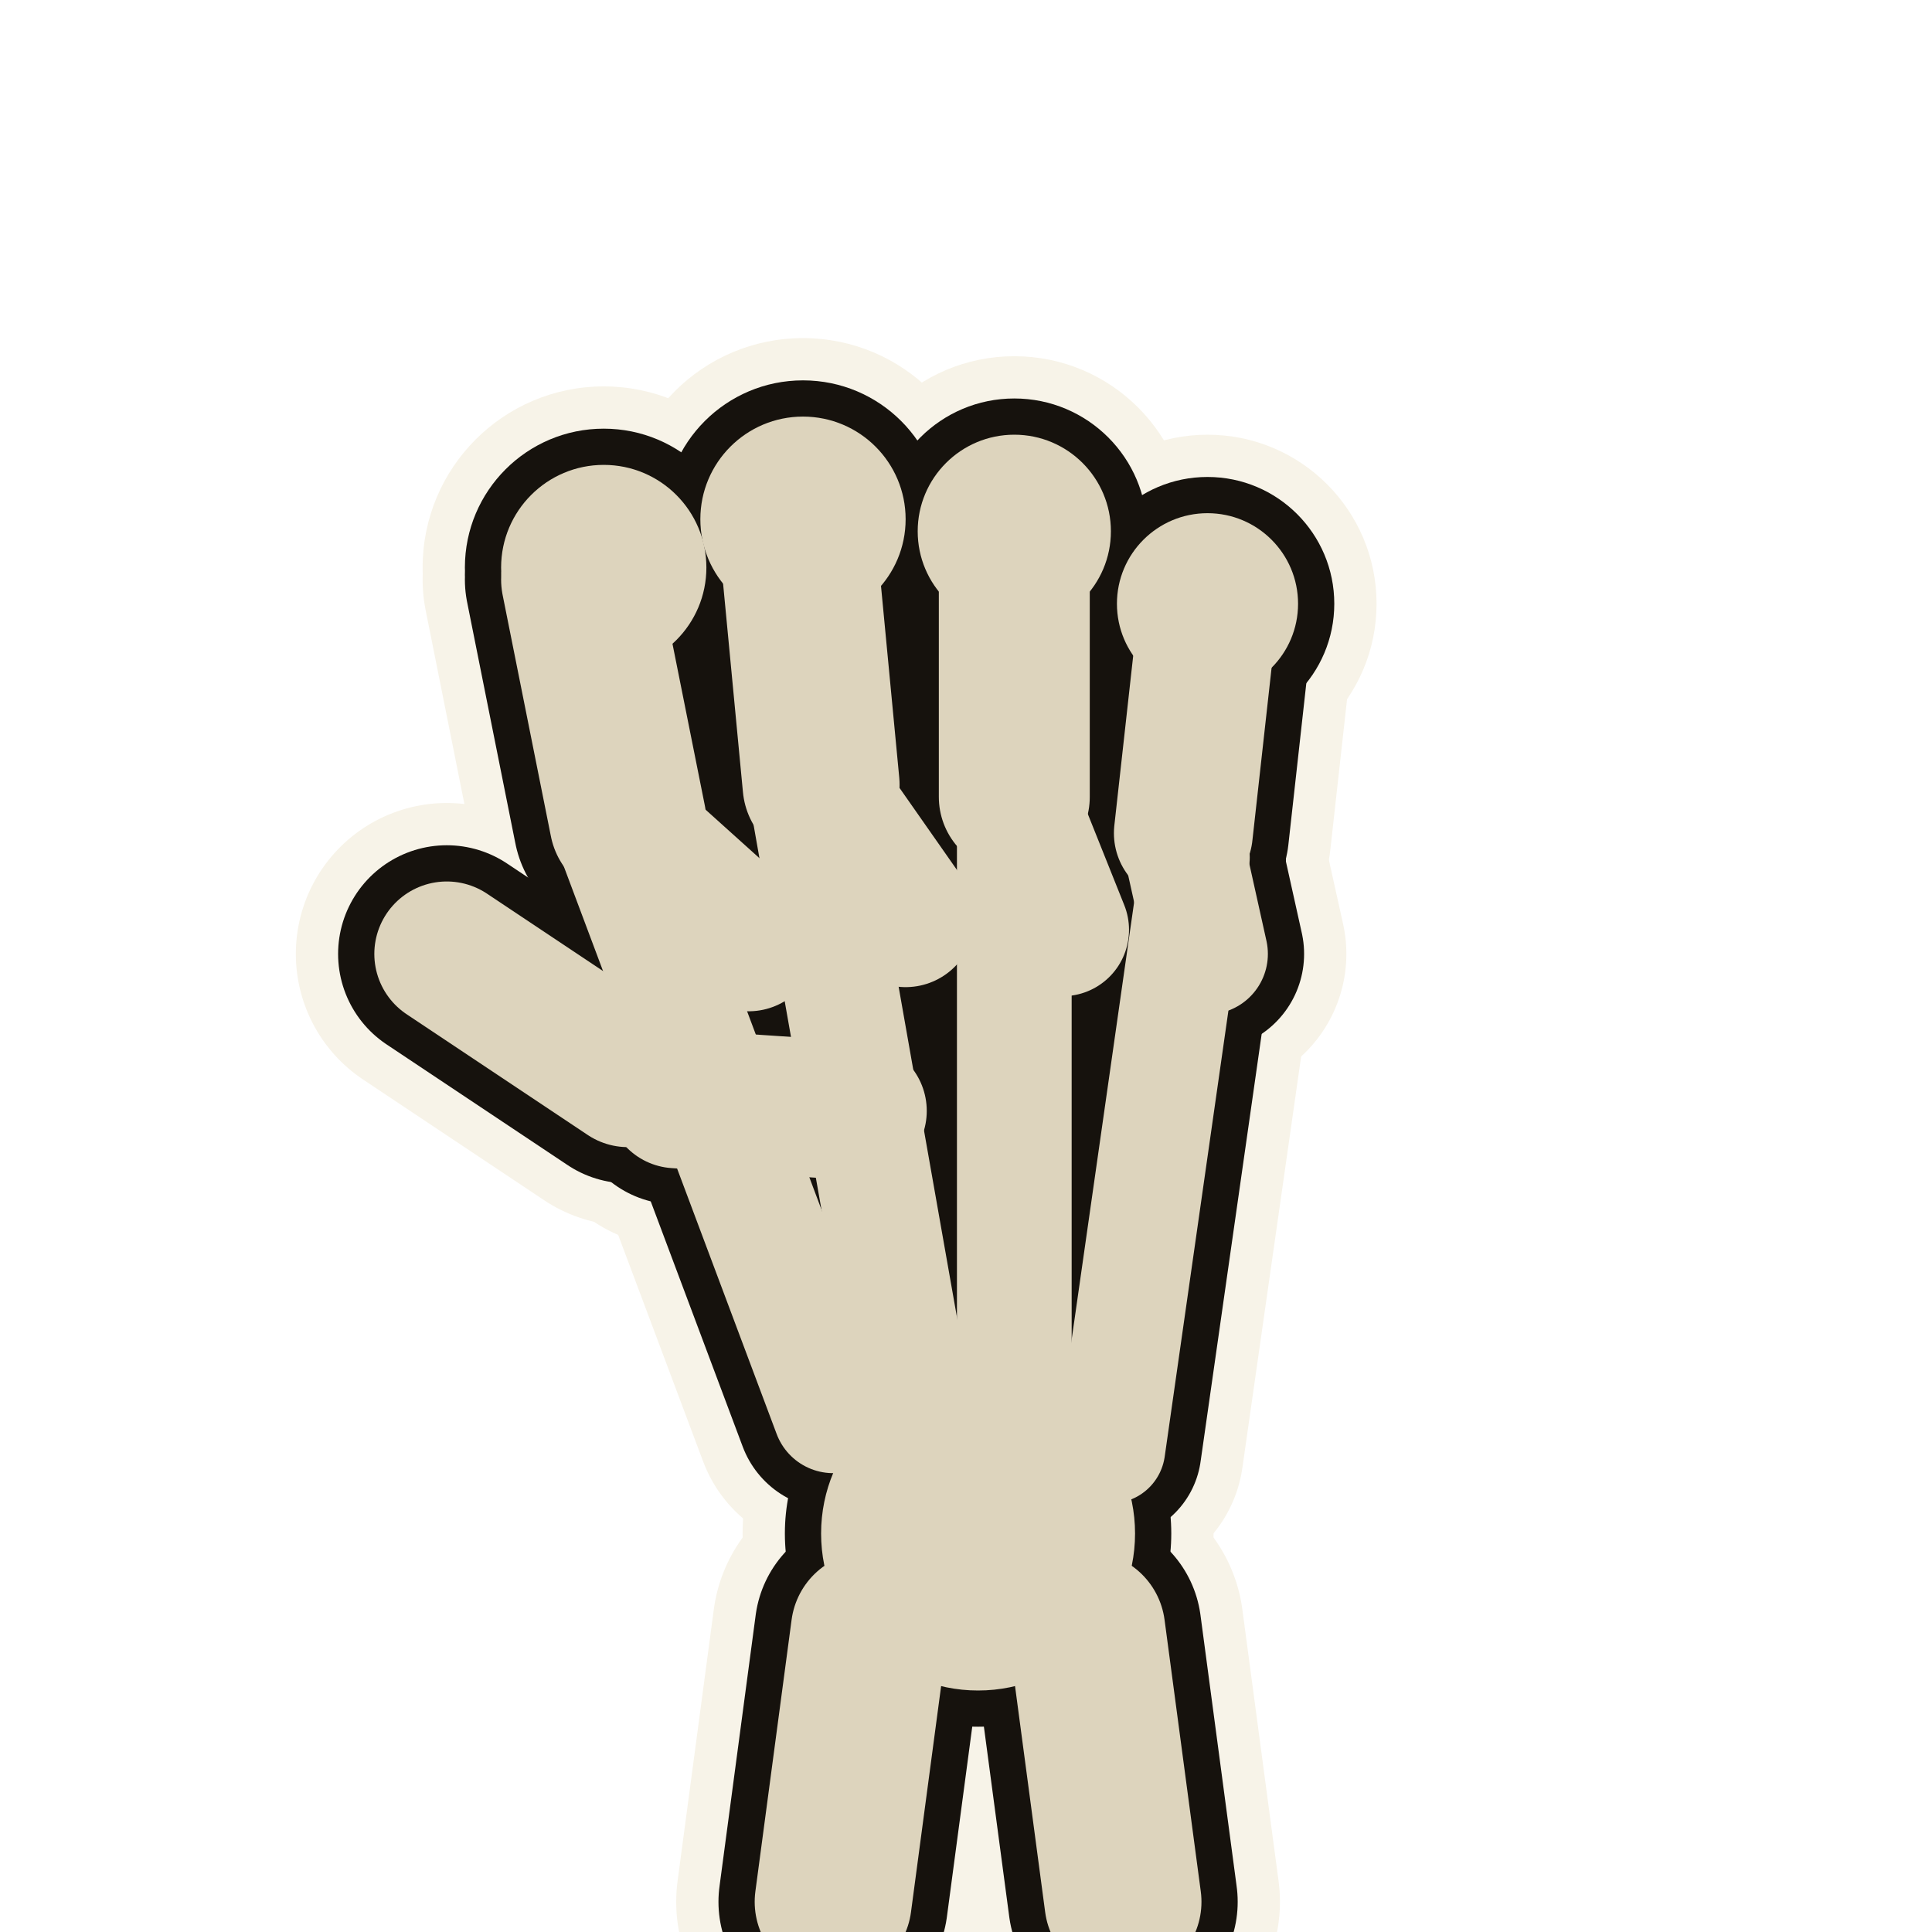
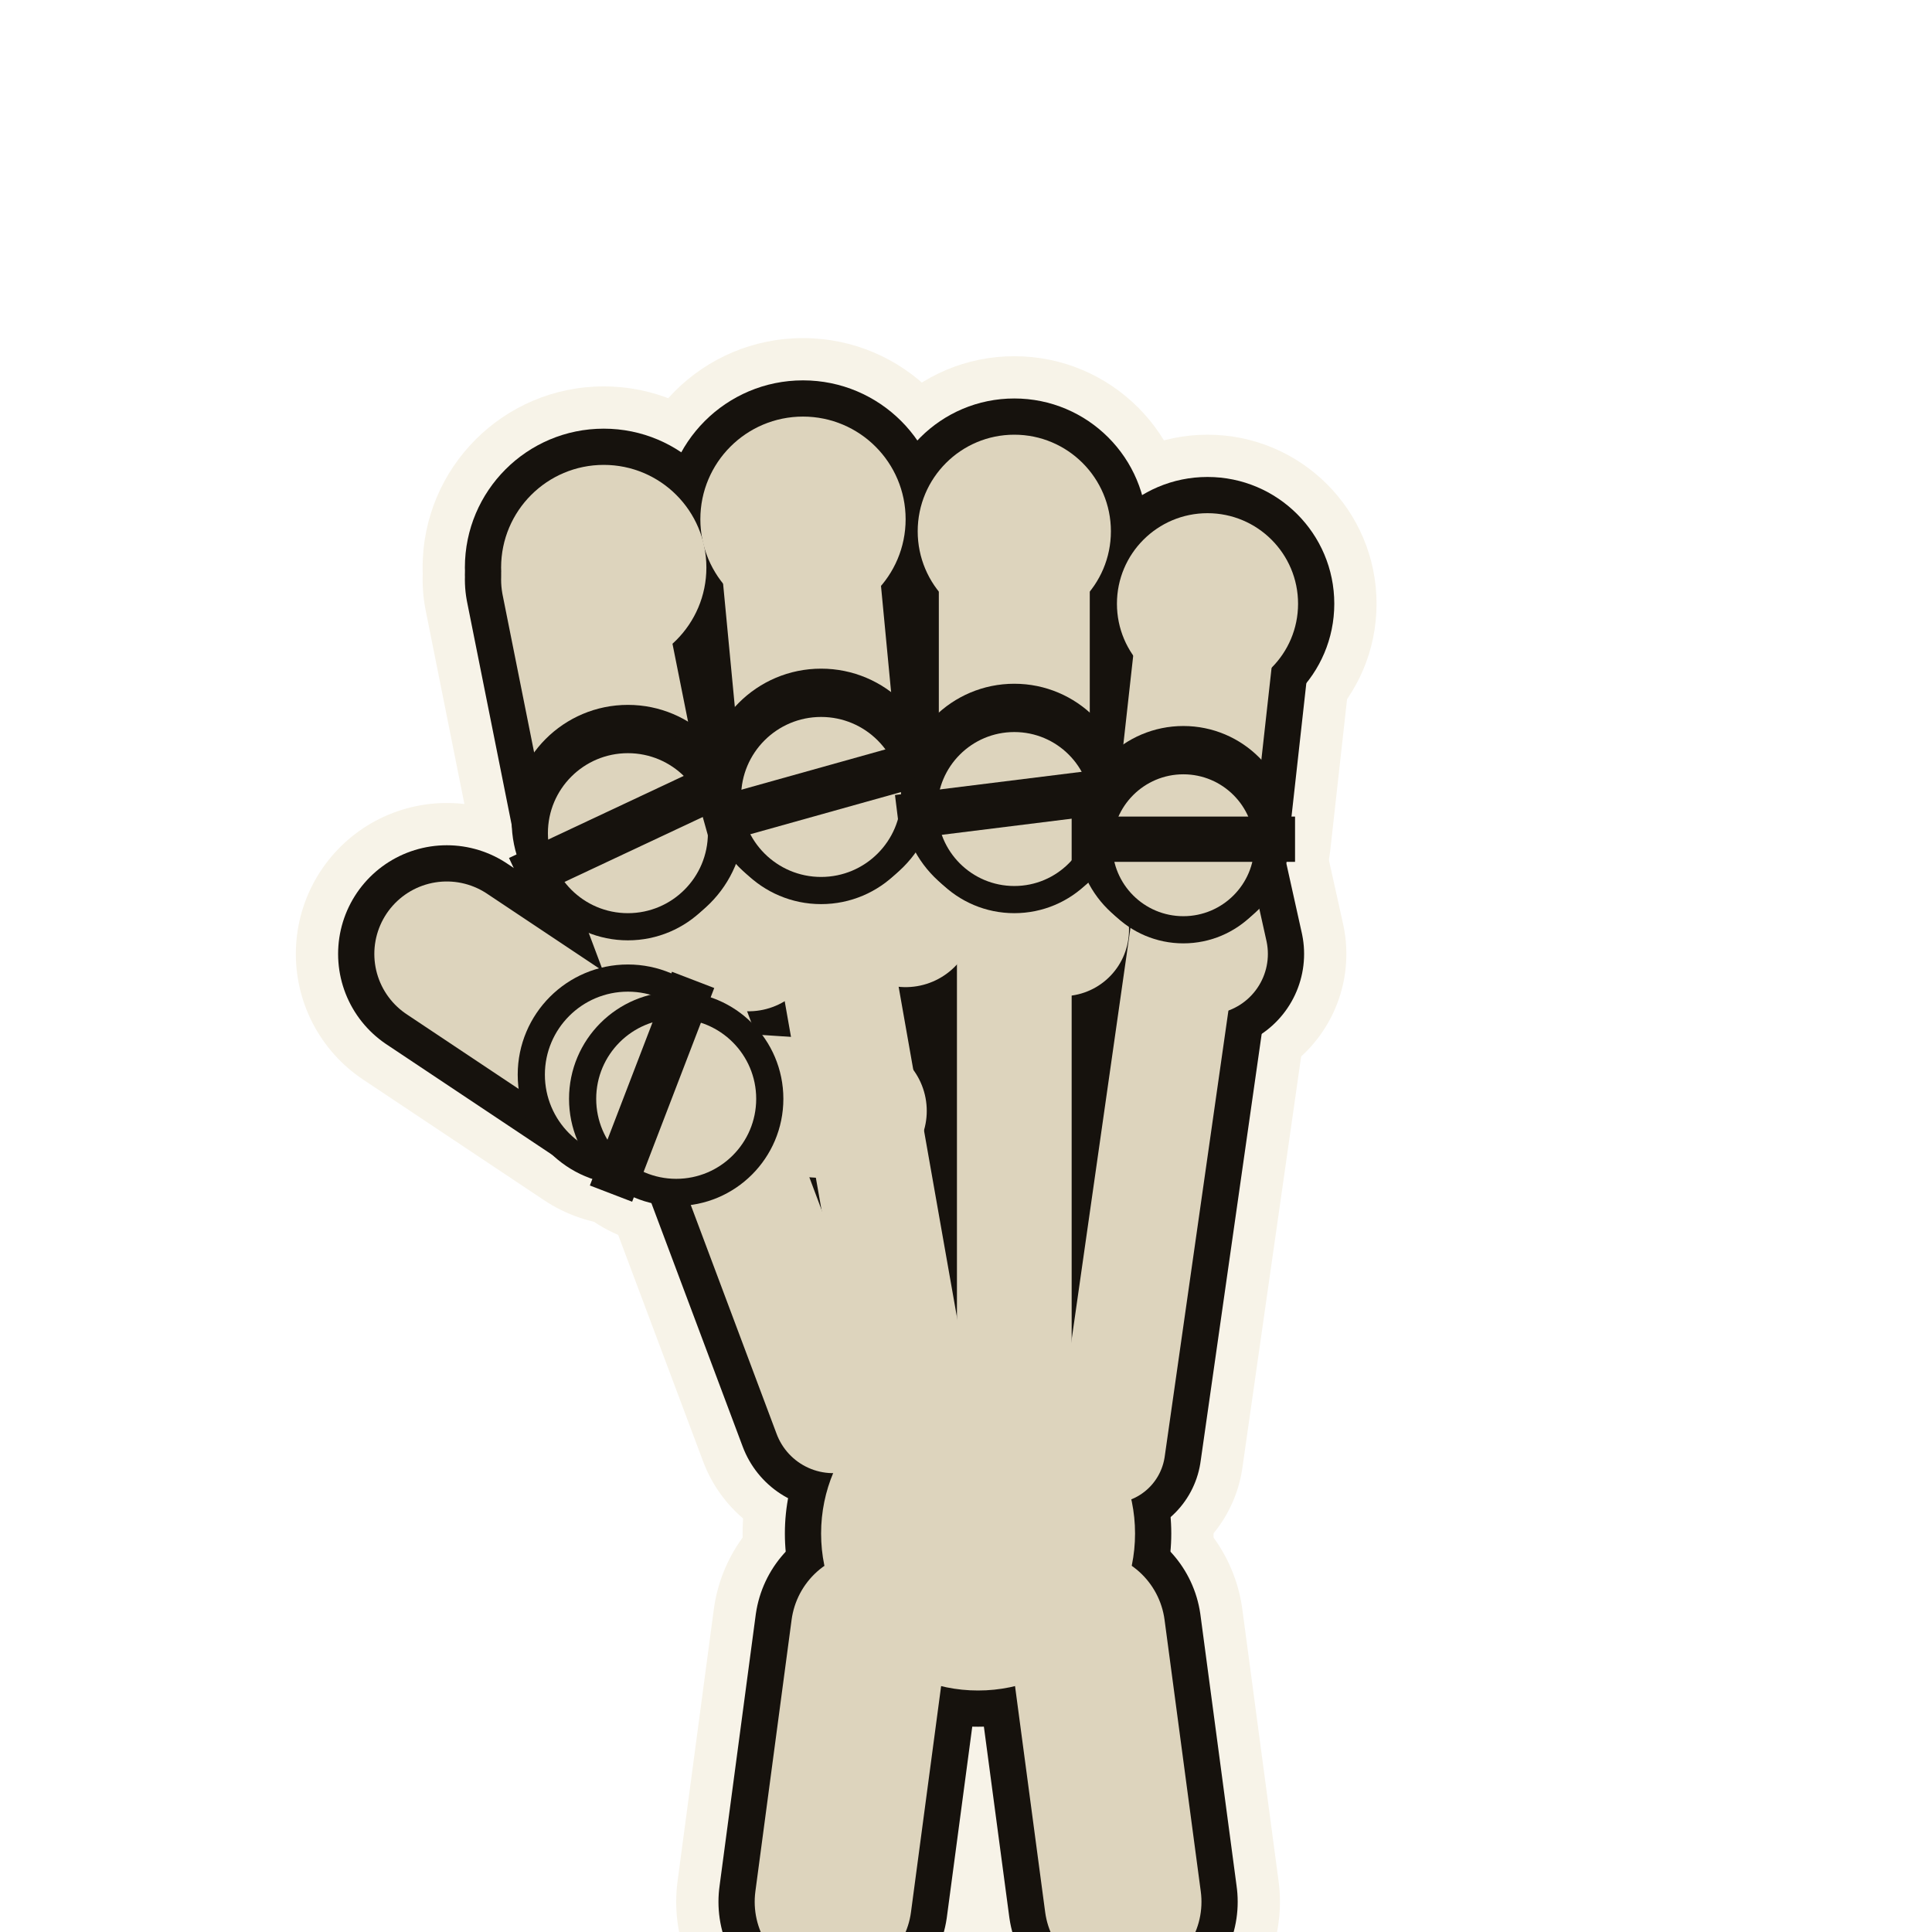
<svg xmlns="http://www.w3.org/2000/svg" width="64" height="64" viewBox="0 0 32 32">
  <line x1="9.6" y1="9.6" x2="10.4" y2="13.6" stroke="#f7f3e8" stroke-width="5.2" stroke-linecap="round" />
  <line x1="13.2" y1="8.8" x2="13.6" y2="13" stroke="#f7f3e8" stroke-width="5.2" stroke-linecap="round" />
  <line x1="16.8" y1="9" x2="16.8" y2="13.2" stroke="#f7f3e8" stroke-width="5.1" stroke-linecap="round" />
  <line x1="20" y1="10.2" x2="19.6" y2="13.8" stroke="#f7f3e8" stroke-width="4.9" stroke-linecap="round" />
  <line x1="10.4" y1="13.8" x2="12.4" y2="15.6" stroke="#f7f3e8" stroke-width="4.9" stroke-linecap="round" />
  <line x1="13.6" y1="13.2" x2="15" y2="15.2" stroke="#f7f3e8" stroke-width="4.9" stroke-linecap="round" />
  <line x1="16.8" y1="13.4" x2="17.6" y2="15.4" stroke="#f7f3e8" stroke-width="4.8" stroke-linecap="round" />
  <line x1="19.6" y1="14" x2="20" y2="15.8" stroke="#f7f3e8" stroke-width="4.6" stroke-linecap="round" />
  <line x1="7.4" y1="15.8" x2="10.4" y2="17.8" stroke="#f7f3e8" stroke-width="5" stroke-linecap="round" />
  <line x1="11.2" y1="18.2" x2="14.2" y2="18.4" stroke="#f7f3e8" stroke-width="4.9" stroke-linecap="round" />
  <line x1="10.2" y1="13.8" x2="13.8" y2="23.4" stroke="#f7f3e8" stroke-width="4.6" stroke-linecap="round" />
  <line x1="13.4" y1="13.4" x2="15.2" y2="23.6" stroke="#f7f3e8" stroke-width="4.5" stroke-linecap="round" />
  <line x1="16.8" y1="13.6" x2="16.8" y2="23.8" stroke="#f7f3e8" stroke-width="4.5" stroke-linecap="round" />
  <line x1="19.8" y1="14.2" x2="18.4" y2="24" stroke="#f7f3e8" stroke-width="4.4" stroke-linecap="round" />
  <line x1="14.4" y1="27" x2="13.8" y2="31.5" stroke="#f7f3e8" stroke-width="5.2" stroke-linecap="round" />
  <line x1="18" y1="27" x2="18.6" y2="31.5" stroke="#f7f3e8" stroke-width="5.2" stroke-linecap="round" />
  <circle cx="10" cy="9.4" r="3" fill="#f7f3e8" />
  <circle cx="13.3" cy="8.6" r="3" fill="#f7f3e8" />
  <circle cx="16.8" cy="8.8" r="2.9" fill="#f7f3e8" />
  <circle cx="20" cy="10" r="2.8" fill="#f7f3e8" />
  <circle cx="16.2" cy="25.4" r="3.9" fill="#f7f3e8" />
  <line x1="9.6" y1="9.6" x2="10.4" y2="13.6" stroke="#16120d" stroke-width="3.8" stroke-linecap="round" />
  <line x1="13.2" y1="8.8" x2="13.6" y2="13" stroke="#16120d" stroke-width="3.8" stroke-linecap="round" />
  <line x1="16.8" y1="9" x2="16.8" y2="13.2" stroke="#16120d" stroke-width="3.7" stroke-linecap="round" />
  <line x1="20" y1="10.2" x2="19.6" y2="13.8" stroke="#16120d" stroke-width="3.5" stroke-linecap="round" />
  <line x1="10.4" y1="13.8" x2="12.4" y2="15.6" stroke="#16120d" stroke-width="3.5" stroke-linecap="round" />
  <line x1="13.6" y1="13.2" x2="15" y2="15.2" stroke="#16120d" stroke-width="3.5" stroke-linecap="round" />
  <line x1="16.8" y1="13.4" x2="17.6" y2="15.4" stroke="#16120d" stroke-width="3.4" stroke-linecap="round" />
  <line x1="19.6" y1="14" x2="20" y2="15.8" stroke="#16120d" stroke-width="3.2" stroke-linecap="round" />
  <line x1="7.4" y1="15.8" x2="10.4" y2="17.8" stroke="#16120d" stroke-width="3.6" stroke-linecap="round" />
  <line x1="11.2" y1="18.2" x2="14.2" y2="18.4" stroke="#16120d" stroke-width="3.5" stroke-linecap="round" />
  <line x1="10.2" y1="13.8" x2="13.8" y2="23.4" stroke="#16120d" stroke-width="3.2" stroke-linecap="round" />
  <line x1="13.4" y1="13.4" x2="15.2" y2="23.6" stroke="#16120d" stroke-width="3.1" stroke-linecap="round" />
  <line x1="16.8" y1="13.6" x2="16.8" y2="23.8" stroke="#16120d" stroke-width="3.1" stroke-linecap="round" />
  <line x1="19.8" y1="14.2" x2="18.4" y2="24" stroke="#16120d" stroke-width="3" stroke-linecap="round" />
  <line x1="14.4" y1="27" x2="13.8" y2="31.5" stroke="#16120d" stroke-width="3.8" stroke-linecap="round" />
  <line x1="18" y1="27" x2="18.6" y2="31.5" stroke="#16120d" stroke-width="3.8" stroke-linecap="round" />
  <circle cx="10" cy="9.4" r="2.3" fill="#16120d" />
  <circle cx="13.3" cy="8.6" r="2.3" fill="#16120d" />
  <circle cx="16.8" cy="8.8" r="2.2" fill="#16120d" />
  <circle cx="20" cy="10" r="2.1" fill="#16120d" />
  <circle cx="16.2" cy="25.4" r="3.2" fill="#16120d" />
  <line x1="9.6" y1="9.6" x2="10.4" y2="13.6" stroke="#ddd4bd" stroke-width="2.6" stroke-linecap="round" />
  <line x1="13.2" y1="8.8" x2="13.6" y2="13" stroke="#ddd4bd" stroke-width="2.6" stroke-linecap="round" />
  <line x1="16.8" y1="9" x2="16.8" y2="13.2" stroke="#ddd4bd" stroke-width="2.5" stroke-linecap="round" />
  <line x1="20" y1="10.2" x2="19.6" y2="13.8" stroke="#ddd4bd" stroke-width="2.3" stroke-linecap="round" />
  <line x1="10.4" y1="13.8" x2="12.4" y2="15.6" stroke="#ddd4bd" stroke-width="2.3" stroke-linecap="round" />
  <line x1="13.6" y1="13.2" x2="15" y2="15.2" stroke="#ddd4bd" stroke-width="2.3" stroke-linecap="round" />
  <line x1="16.8" y1="13.4" x2="17.6" y2="15.4" stroke="#ddd4bd" stroke-width="2.2" stroke-linecap="round" />
  <line x1="19.6" y1="14" x2="20" y2="15.8" stroke="#ddd4bd" stroke-width="2" stroke-linecap="round" />
  <line x1="7.4" y1="15.8" x2="10.4" y2="17.8" stroke="#ddd4bd" stroke-width="2.4" stroke-linecap="round" />
  <line x1="11.2" y1="18.2" x2="14.2" y2="18.4" stroke="#ddd4bd" stroke-width="2.3" stroke-linecap="round" />
  <line x1="10.2" y1="13.8" x2="13.8" y2="23.4" stroke="#ddd4bd" stroke-width="2" stroke-linecap="round" />
  <line x1="13.4" y1="13.4" x2="15.2" y2="23.6" stroke="#ddd4bd" stroke-width="1.9" stroke-linecap="round" />
  <line x1="16.8" y1="13.6" x2="16.8" y2="23.8" stroke="#ddd4bd" stroke-width="1.9" stroke-linecap="round" />
  <line x1="19.8" y1="14.2" x2="18.4" y2="24" stroke="#ddd4bd" stroke-width="1.8" stroke-linecap="round" />
  <line x1="14.4" y1="27" x2="13.8" y2="31.5" stroke="#ddd4bd" stroke-width="2.6" stroke-linecap="round" />
  <line x1="18" y1="27" x2="18.6" y2="31.5" stroke="#ddd4bd" stroke-width="2.6" stroke-linecap="round" />
  <circle cx="10" cy="9.4" r="1.7" fill="#ddd4bd" />
  <circle cx="13.3" cy="8.6" r="1.7" fill="#ddd4bd" />
  <circle cx="16.8" cy="8.8" r="1.6" fill="#ddd4bd" />
  <circle cx="20" cy="10" r="1.5" fill="#ddd4bd" />
  <circle cx="16.2" cy="25.4" r="2.6" fill="#ddd4bd" />
+   <circle cx="10.40" cy="13.60" r="1.70" fill="#ddd4bd" stroke="#16120d" stroke-width="0.45" />
+   <circle cx="10.40" cy="13.80" r="1.55" fill="#ddd4bd" stroke="#16120d" stroke-width="0.45" />
+   <line x1="8.59" y1="14.55" x2="12.21" y2="12.85" stroke="#16120d" stroke-width="0.75" stroke-linecap="butt" />
+   <circle cx="13.60" cy="13.00" r="1.70" fill="#ddd4bd" stroke="#16120d" stroke-width="0.45" />
+   <circle cx="13.60" cy="13.20" r="1.55" fill="#ddd4bd" stroke="#16120d" stroke-width="0.45" />
+   <line x1="11.67" y1="13.64" x2="15.53" y2="12.56" stroke="#16120d" stroke-width="0.75" stroke-linecap="butt" />
+   <circle cx="16.80" cy="13.20" r="1.65" fill="#ddd4bd" stroke="#16120d" stroke-width="0.45" />
+   <circle cx="16.80" cy="13.40" r="1.50" fill="#ddd4bd" stroke="#16120d" stroke-width="0.45" />
+   <line x1="14.87" y1="13.54" x2="18.73" y2="13.06" stroke="#16120d" stroke-width="0.75" stroke-linecap="butt" />
+   <circle cx="19.60" cy="13.80" r="1.55" fill="#ddd4bd" stroke="#16120d" stroke-width="0.45" />
+   <circle cx="19.60" cy="14.00" r="1.40" fill="#ddd4bd" stroke="#16120d" stroke-width="0.45" />
+   <line x1="17.75" y1="13.90" x2="21.45" y2="13.90" stroke="#16120d" stroke-width="0.75" stroke-linecap="butt" />
+   <circle cx="10.40" cy="17.80" r="1.60" fill="#ddd4bd" stroke="#16120d" stroke-width="0.45" />
+   <circle cx="11.20" cy="18.20" r="1.55" fill="#ddd4bd" stroke="#16120d" stroke-width="0.45" />
+   <line x1="10.12" y1="19.77" x2="11.48" y2="16.23" stroke="#16120d" stroke-width="0.75" stroke-linecap="butt" />
</svg>
